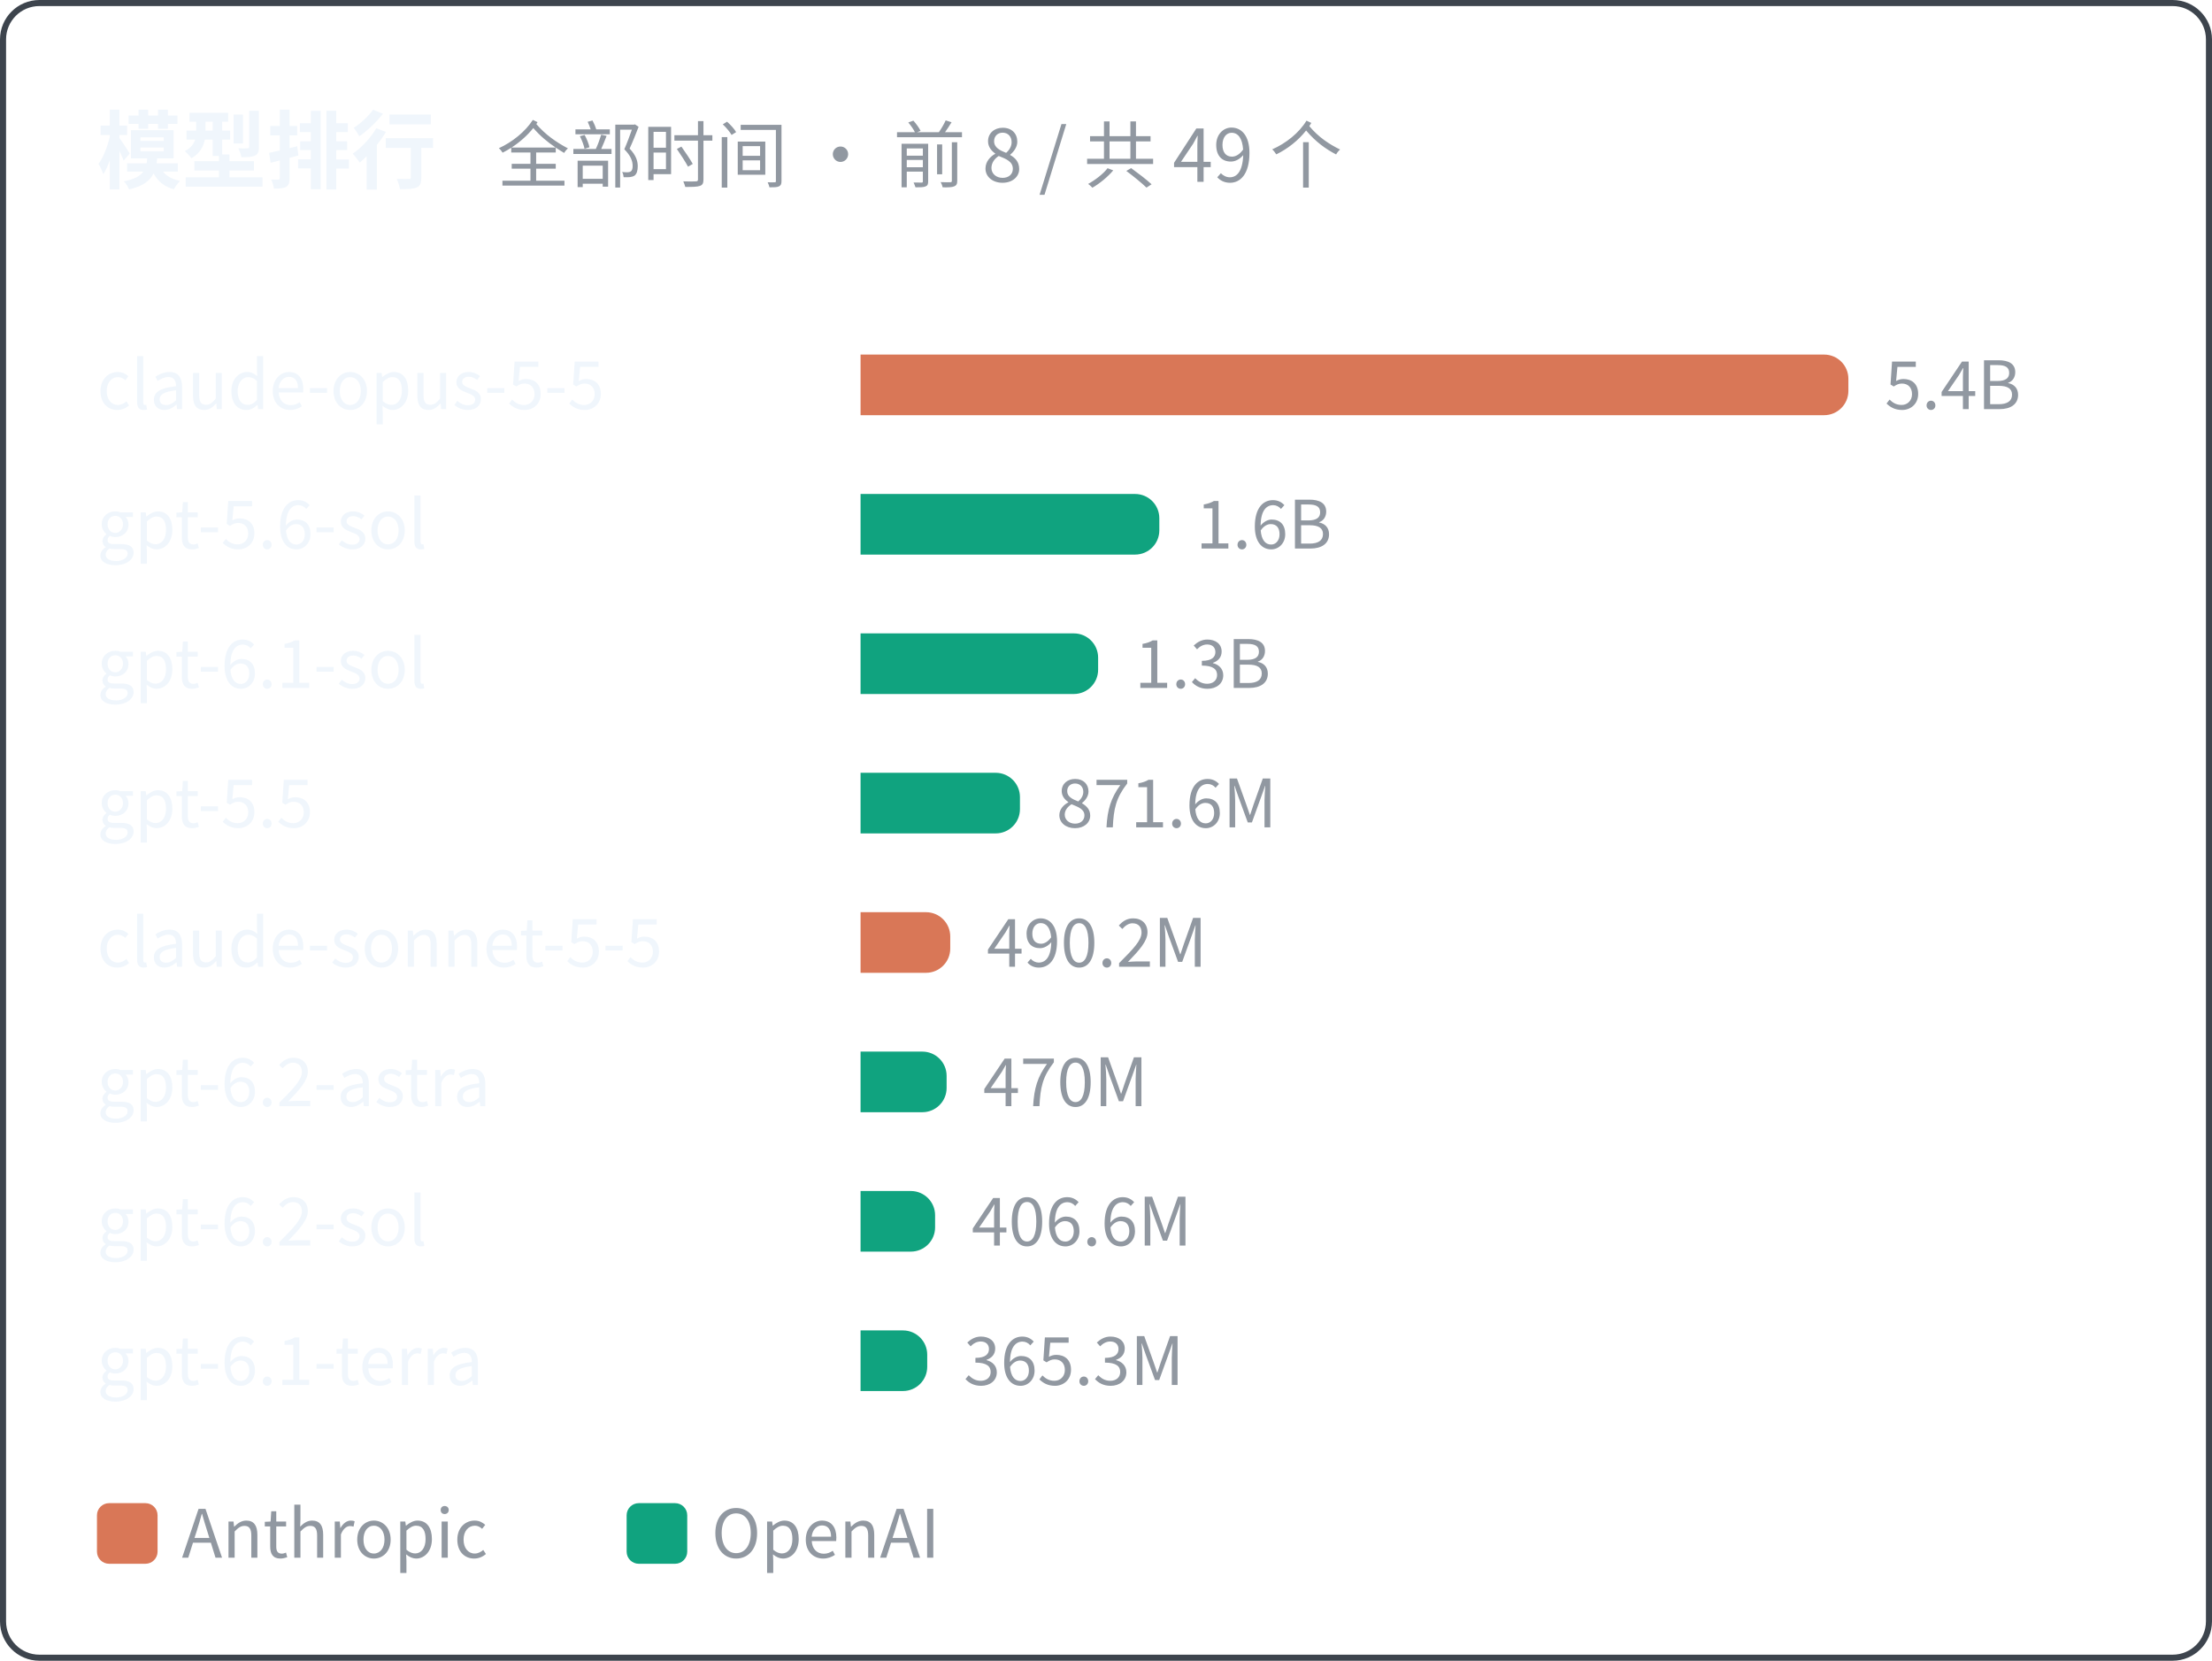
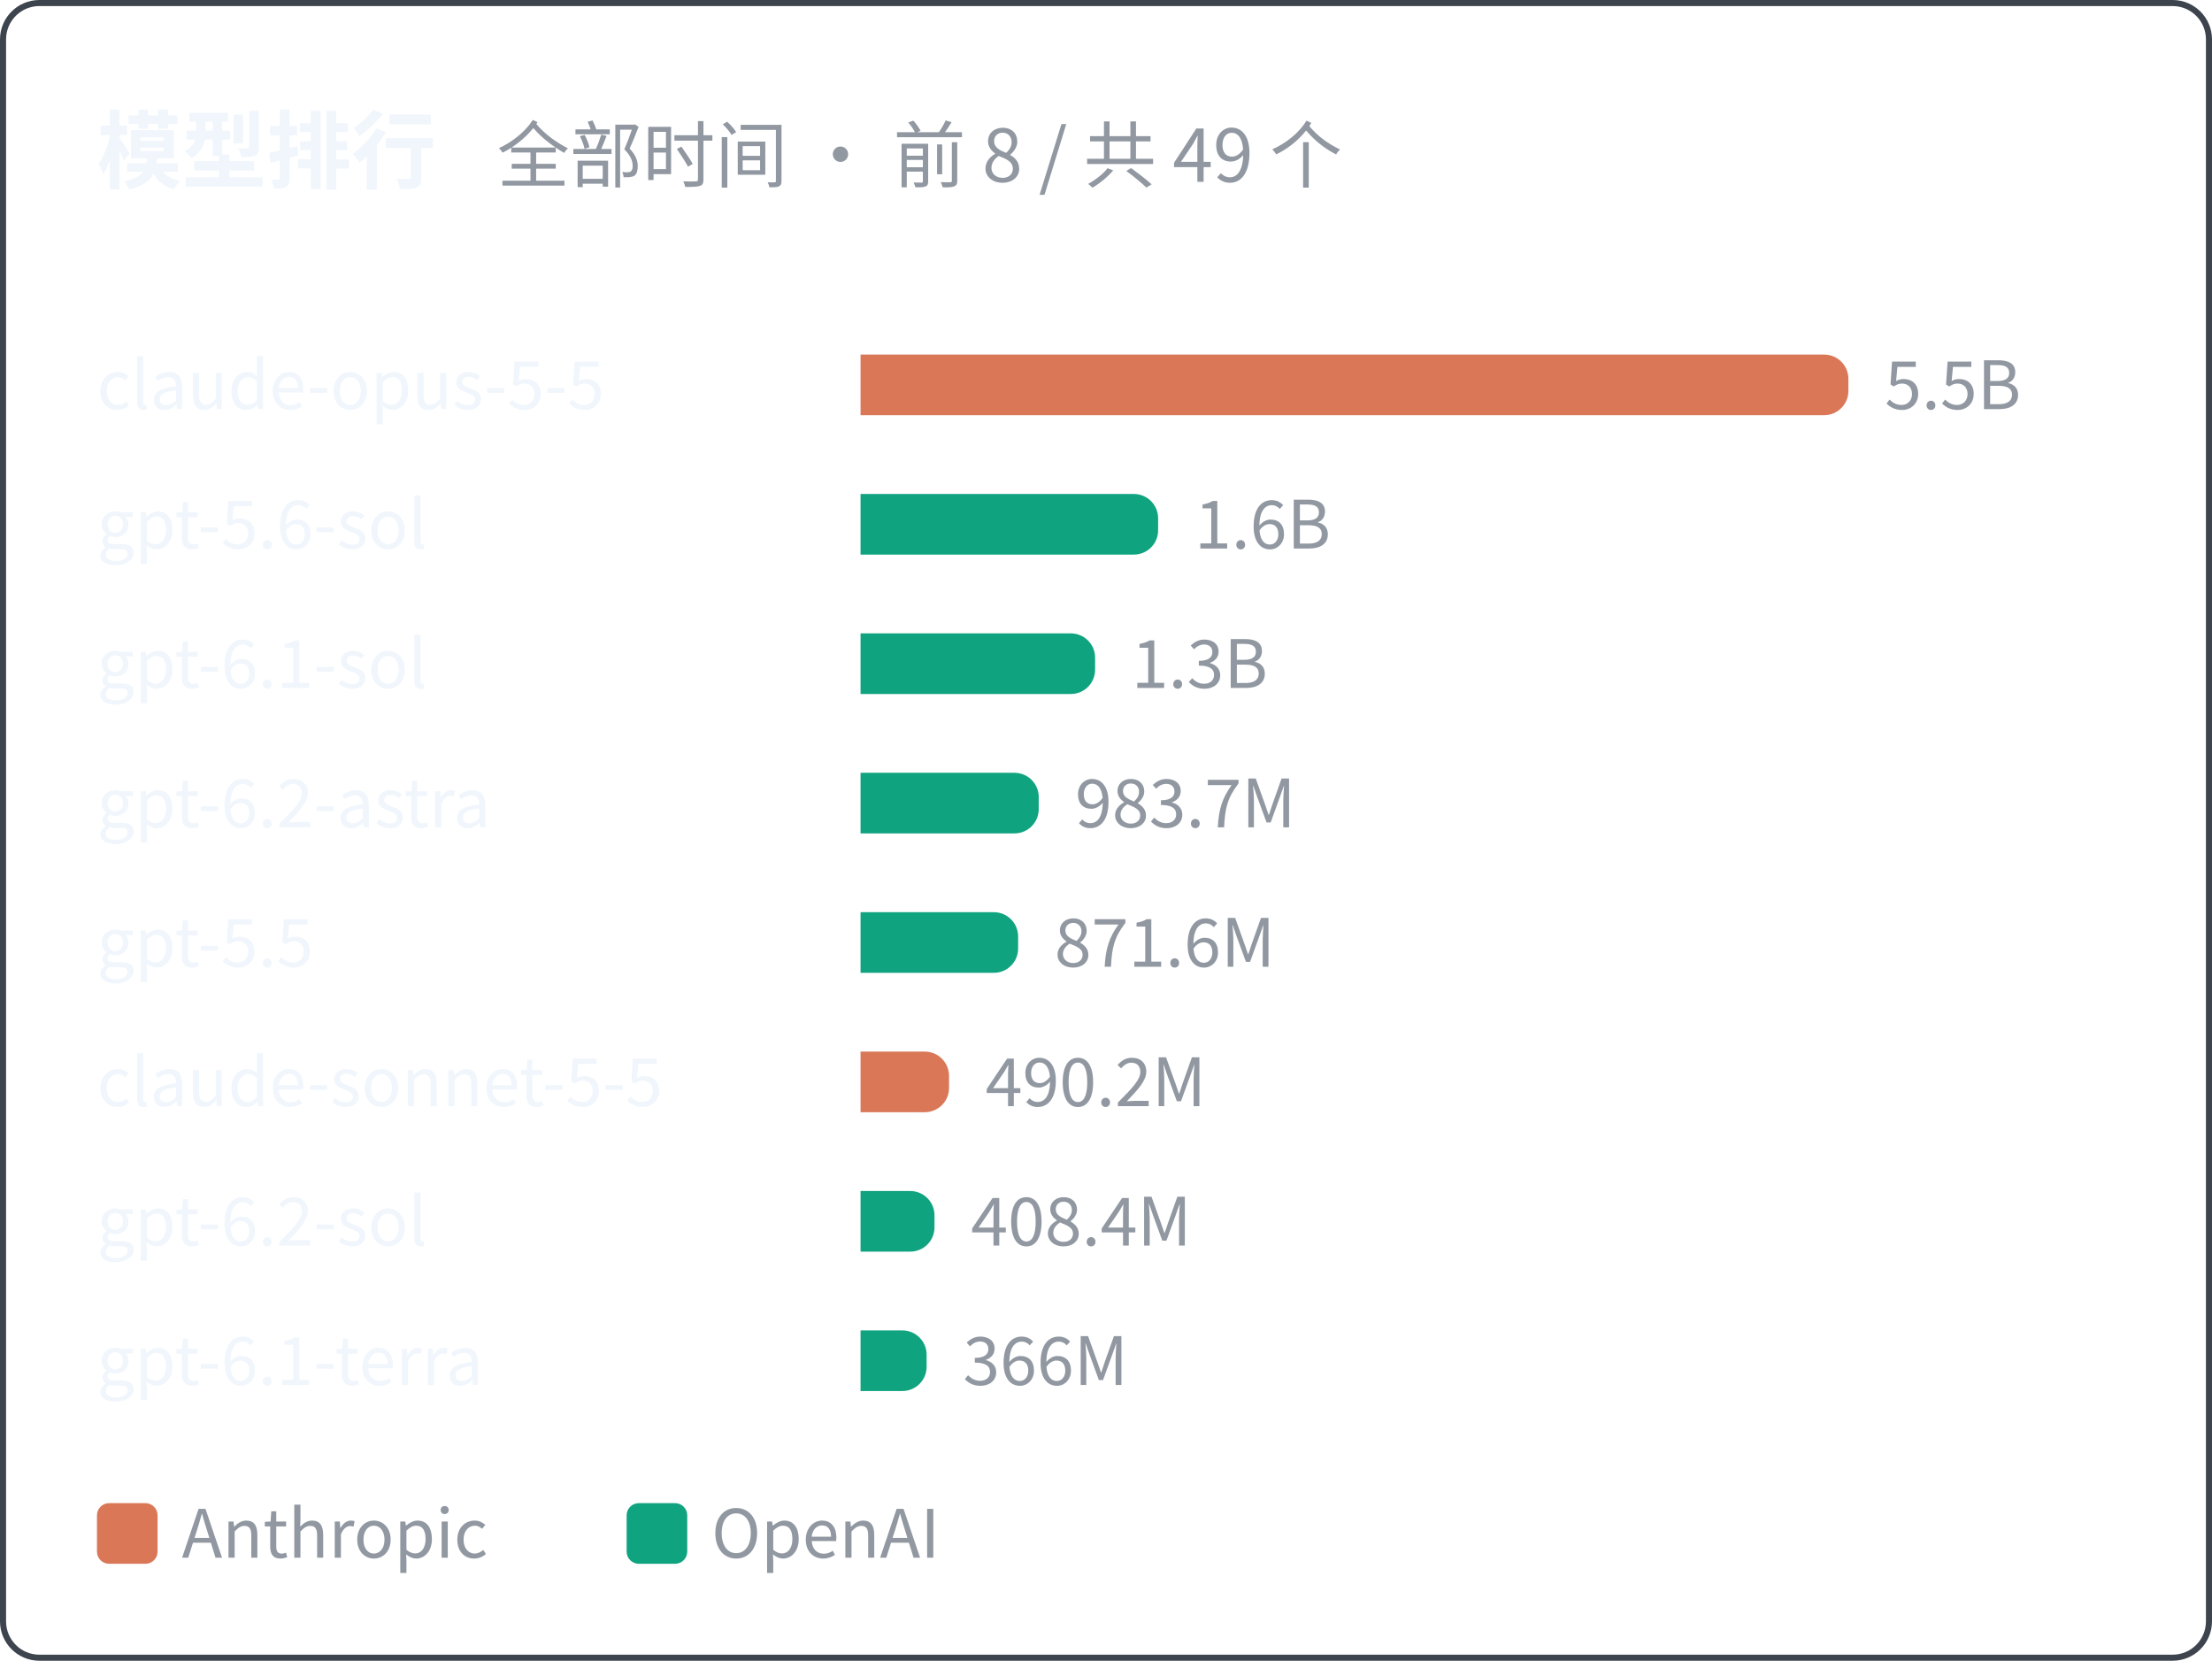
<svg xmlns="http://www.w3.org/2000/svg" width="365" height="274" viewBox="0 0 365 274" font-family="system-ui, -apple-system, 'Segoe UI', 'PingFang SC', 'Microsoft YaHei', 'Noto Sans CJK SC', sans-serif">
  <rect x="0.5" y="0.5" width="364" height="273" rx="6" fill="none" stroke="#3d444d" />
  <text x="16" y="30" font-size="14" font-weight="600" fill="#f0f6fc">模型排行<tspan dx="10" font-size="12" font-weight="400" fill="#9198a1">全部时间 · 前 8 / 共 49 个</tspan>
  </text>
  <path d="M142 58.5 h159.0 a4.0 4.0 0 0 1 4.0 4.0 v2.0 a4.0 4.0 0 0 1 -4.0 4.0 h-159.0 z" fill="#d97757" />
  <text x="16" y="67.5" font-size="11" fill="#f0f6fc">claude-opus-5-5</text>
-   <text x="311.0" y="67.5" font-size="11" fill="#9198a1">5.4B</text>
-   <path d="M142 81.5 h45.3 a4.0 4.0 0 0 1 4.0 4.0 v2.0 a4.0 4.0 0 0 1 -4.0 4.0 h-45.3 z" fill="#10a37f" />
+   <text x="311.0" y="67.5" font-size="11" fill="#9198a1">5.5B</text>
+   <path d="M142 81.5 h45.1 a4.0 4.0 0 0 1 4.0 4.0 v2.0 a4.0 4.0 0 0 1 -4.0 4.0 h-45.1 z" fill="#10a37f" />
  <text x="16" y="90.5" font-size="11" fill="#f0f6fc">gpt-5.6-sol</text>
-   <text x="197.3" y="90.5" font-size="11" fill="#9198a1">1.6B</text>
-   <path d="M142 104.5 h35.2 a4.0 4.0 0 0 1 4.0 4.0 v2.0 a4.0 4.0 0 0 1 -4.0 4.0 h-35.2 z" fill="#10a37f" />
+   <text x="197.1" y="90.5" font-size="11" fill="#9198a1">1.6B</text>
+   <path d="M142 104.5 h34.7 a4.0 4.0 0 0 1 4.0 4.0 v2.0 a4.0 4.0 0 0 1 -4.0 4.0 h-34.7 z" fill="#10a37f" />
  <text x="16" y="113.5" font-size="11" fill="#f0f6fc">gpt-6.1-sol</text>
-   <text x="187.2" y="113.5" font-size="11" fill="#9198a1">1.3B</text>
-   <path d="M142 127.5 h22.3 a4.0 4.0 0 0 1 4.0 4.0 v2.0 a4.0 4.0 0 0 1 -4.0 4.0 h-22.3 z" fill="#10a37f" />
-   <text x="16" y="136.5" font-size="11" fill="#f0f6fc">gpt-5.5</text>
-   <text x="174.3" y="136.5" font-size="11" fill="#9198a1">871.6M</text>
-   <path d="M142 150.5 h10.8 a4.0 4.0 0 0 1 4.0 4.0 v2.0 a4.0 4.0 0 0 1 -4.0 4.0 h-10.8 z" fill="#d97757" />
-   <text x="16" y="159.5" font-size="11" fill="#f0f6fc">claude-sonnet-5-5</text>
-   <text x="162.8" y="159.5" font-size="11" fill="#9198a1">490.2M</text>
-   <path d="M142 173.5 h10.2 a4.0 4.0 0 0 1 4.0 4.0 v2.0 a4.0 4.0 0 0 1 -4.0 4.0 h-10.2 z" fill="#10a37f" />
-   <text x="16" y="182.5" font-size="11" fill="#f0f6fc">gpt-6.2-astra</text>
-   <text x="162.2" y="182.5" font-size="11" fill="#9198a1">470M</text>
-   <path d="M142 196.5 h8.3 a4.0 4.0 0 0 1 4.0 4.0 v2.0 a4.0 4.0 0 0 1 -4.0 4.0 h-8.3 z" fill="#10a37f" />
+   <text x="186.7" y="113.5" font-size="11" fill="#9198a1">1.3B</text>
+   <path d="M142 127.5 h25.4 a4.0 4.0 0 0 1 4.0 4.0 v2.0 a4.0 4.0 0 0 1 -4.0 4.0 h-25.4 z" fill="#10a37f" />
+   <text x="16" y="136.5" font-size="11" fill="#f0f6fc">gpt-6.2-astra</text>
+   <text x="177.4" y="136.5" font-size="11" fill="#9198a1">983.7M</text>
+   <path d="M142 150.5 h22.0 a4.0 4.0 0 0 1 4.0 4.0 v2.0 a4.0 4.0 0 0 1 -4.0 4.0 h-22.0 z" fill="#10a37f" />
+   <text x="16" y="159.5" font-size="11" fill="#f0f6fc">gpt-5.5</text>
+   <text x="174.0" y="159.5" font-size="11" fill="#9198a1">871.6M</text>
+   <path d="M142 173.5 h10.6 a4.0 4.0 0 0 1 4.0 4.0 v2.0 a4.0 4.0 0 0 1 -4.0 4.0 h-10.6 z" fill="#d97757" />
+   <text x="16" y="182.5" font-size="11" fill="#f0f6fc">claude-sonnet-5-5</text>
+   <text x="162.6" y="182.5" font-size="11" fill="#9198a1">490.2M</text>
+   <path d="M142 196.5 h8.2 a4.0 4.0 0 0 1 4.0 4.0 v2.0 a4.0 4.0 0 0 1 -4.0 4.0 h-8.2 z" fill="#10a37f" />
  <text x="16" y="205.5" font-size="11" fill="#f0f6fc">gpt-6.2-sol</text>
-   <text x="160.3" y="205.5" font-size="11" fill="#9198a1">406.6M</text>
-   <path d="M142 219.5 h7.0 a4.0 4.0 0 0 1 4.0 4.0 v2.0 a4.0 4.0 0 0 1 -4.0 4.0 h-7.0 z" fill="#10a37f" />
+   <text x="160.2" y="205.5" font-size="11" fill="#9198a1">408.4M</text>
+   <path d="M142 219.5 h6.9 a4.0 4.0 0 0 1 4.0 4.0 v2.0 a4.0 4.0 0 0 1 -4.0 4.0 h-6.9 z" fill="#10a37f" />
  <text x="16" y="228.5" font-size="11" fill="#f0f6fc">gpt-6.1-terra</text>
-   <text x="159.0" y="228.5" font-size="11" fill="#9198a1">365.3M</text>
+   <text x="158.9" y="228.5" font-size="11" fill="#9198a1">366M</text>
  <rect x="16.0" y="248" width="10" height="10" rx="2" fill="#d97757" />
  <text x="30.0" y="257" font-size="11" fill="#9198a1">Anthropic</text>
  <rect x="103.4" y="248" width="10" height="10" rx="2" fill="#10a37f" />
  <text x="117.4" y="257" font-size="11" fill="#9198a1">OpenAI</text>
</svg>
